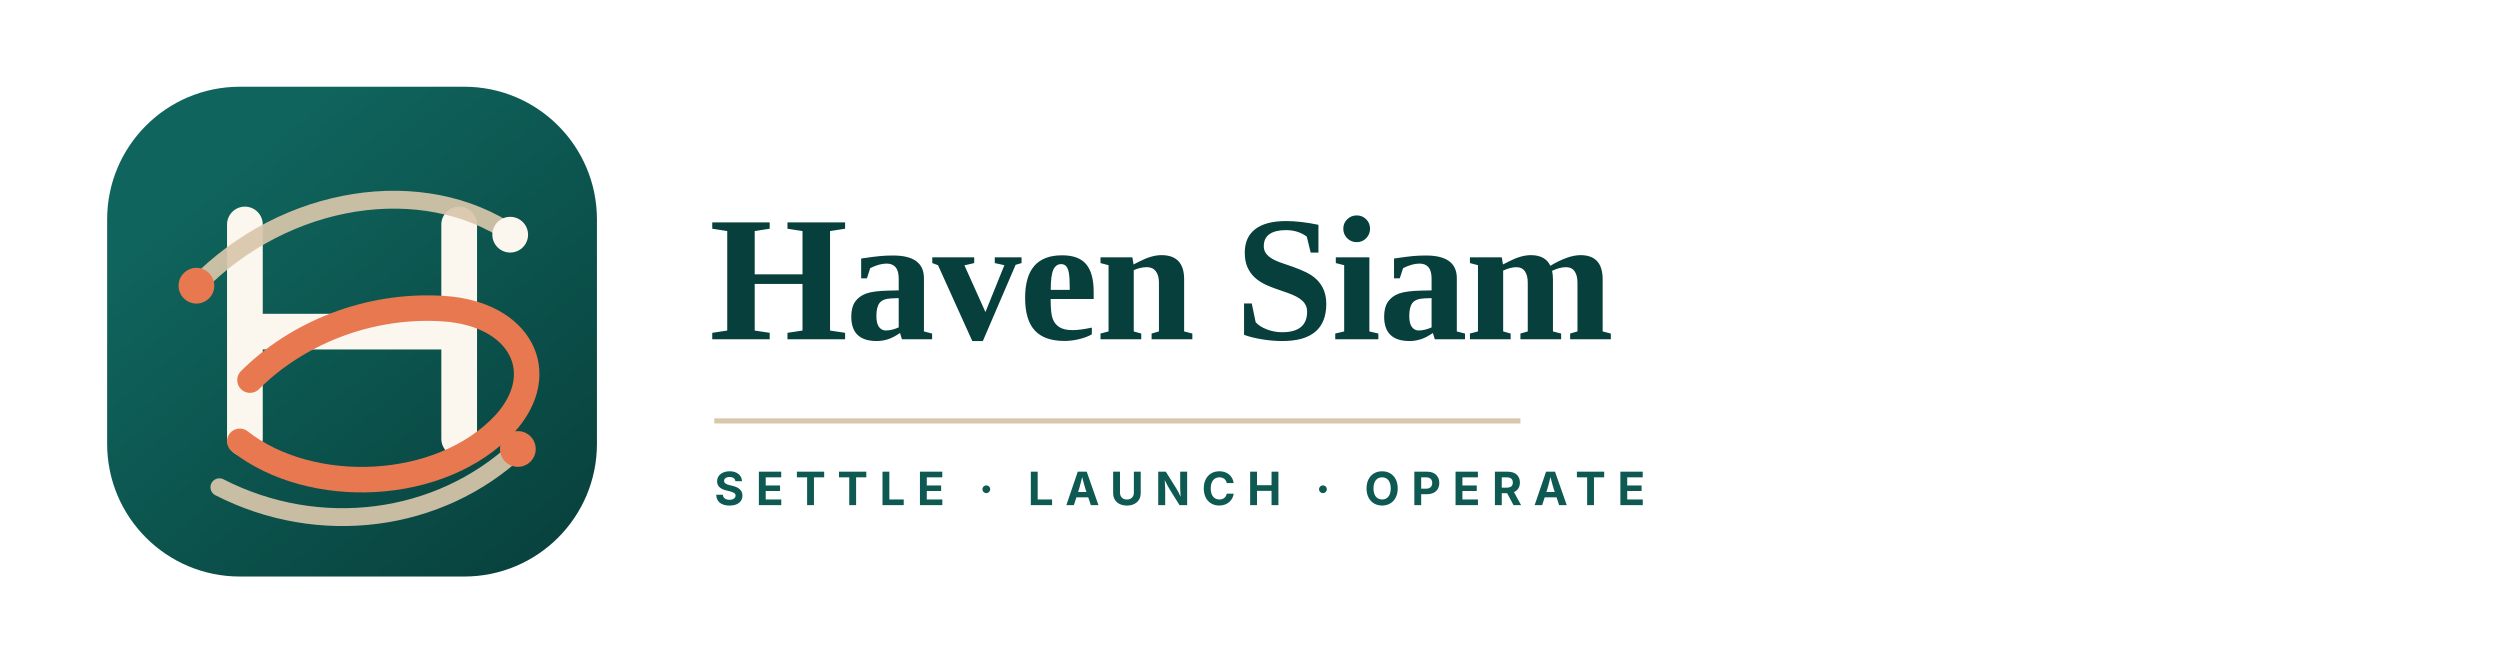
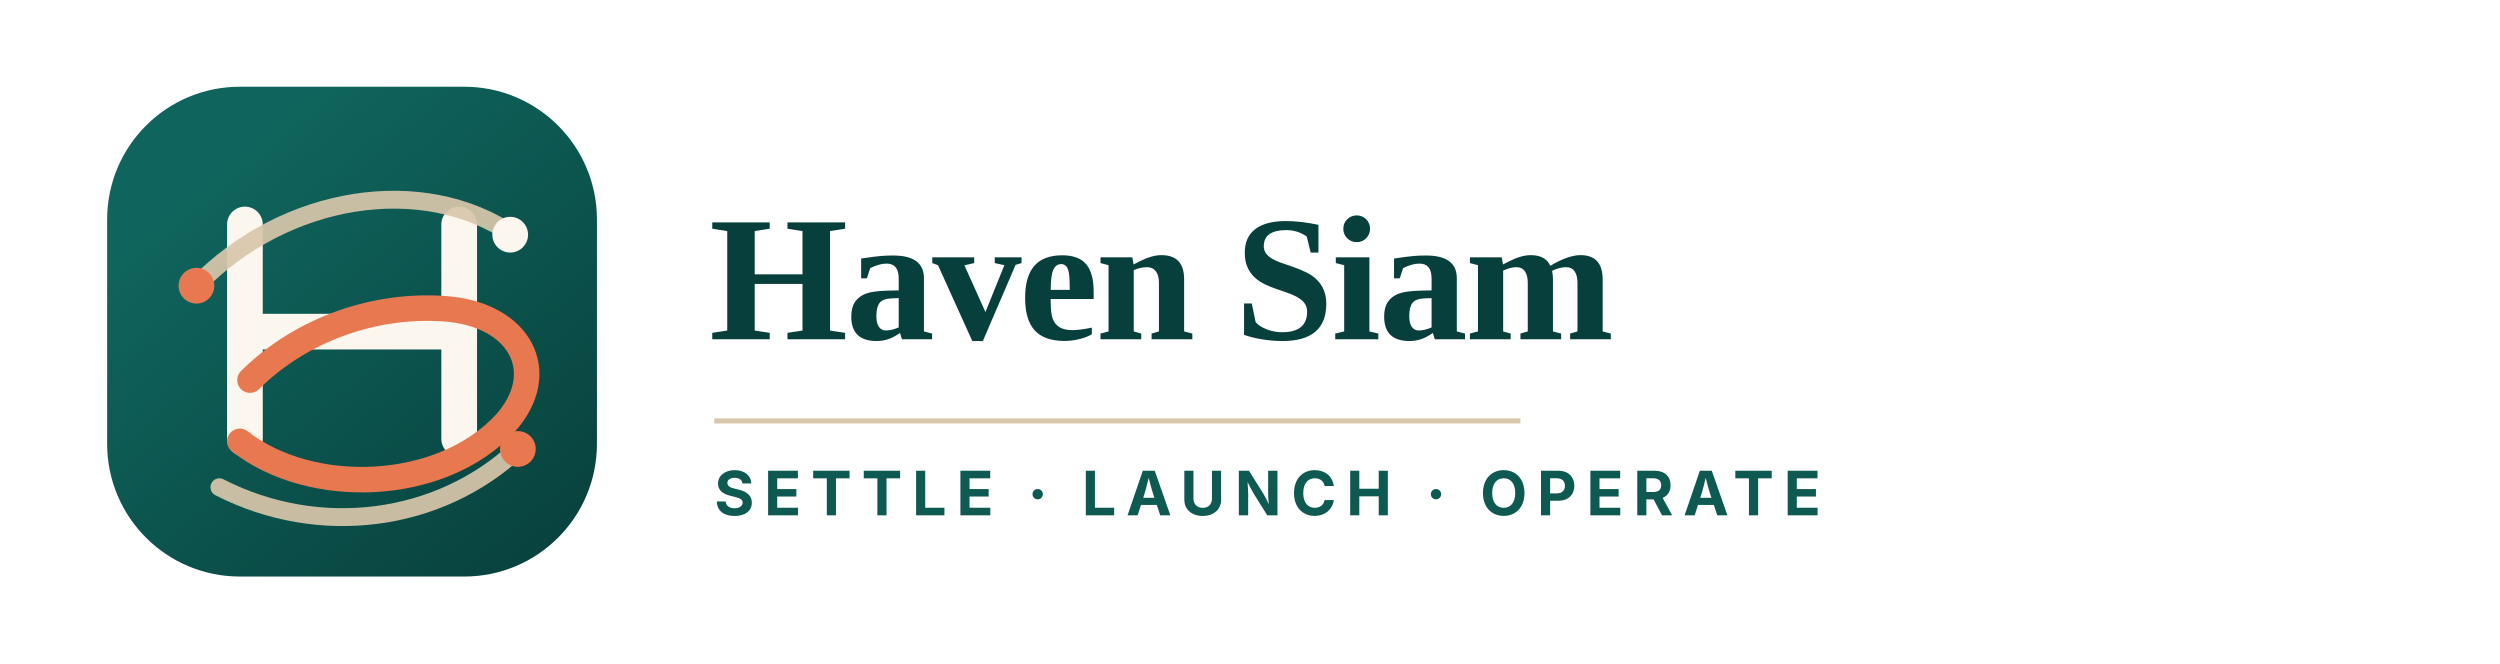
<svg xmlns="http://www.w3.org/2000/svg" width="980" height="260" viewBox="0 0 980 260" role="img" aria-label="Haven Siam logo">
  <defs>
    <linearGradient id="markGrad" x1="44" y1="30" x2="202" y2="218" gradientUnits="userSpaceOnUse">
      <stop offset="0" stop-color="#0F655D" />
      <stop offset="1" stop-color="#073A37" />
    </linearGradient>
    <filter id="softShadow" x="-25%" y="-25%" width="150%" height="150%">
      <feDropShadow dx="0" dy="10" stdDeviation="12" flood-color="#063F3B" flood-opacity="0.14" />
    </filter>
  </defs>
  <rect width="980" height="260" fill="none" />
  <g transform="translate(42 34)">
    <g>
      <rect x="0" y="0" width="192" height="192" rx="52" fill="url(#markGrad)" />
      <path d="M54 54v84" fill="none" stroke="#FBF7EF" stroke-width="14" stroke-linecap="round" />
      <path d="M138 54v84" fill="none" stroke="#FBF7EF" stroke-width="14" stroke-linecap="round" />
      <path d="M58 96h76" fill="none" stroke="#FBF7EF" stroke-width="14" stroke-linecap="round" />
      <path d="M52 139c28 22 79 20 104-7 18-20 6-43-24-45-30-2-58 10-76 28" fill="none" stroke="#E8784F" stroke-width="10" stroke-linecap="round" />
      <path d="M35 78c35-36 89-44 124-20" fill="none" stroke="#D8C7AA" stroke-width="7" stroke-linecap="round" opacity="0.92" />
      <path d="M44 157c39 20 86 14 117-15" fill="none" stroke="#D8C7AA" stroke-width="7" stroke-linecap="round" opacity="0.92" />
      <circle cx="35" cy="78" r="7" fill="#E8784F" />
      <circle cx="158" cy="58" r="7" fill="#FBF7EF" />
      <circle cx="161" cy="142" r="7" fill="#E8784F" />
    </g>
  </g>
  <g transform="translate(278 72)">
    <text x="0" y="61" font-family="Georgia, 'Times New Roman', serif" font-size="70" font-weight="700" fill="#063F3B" letter-spacing="-1">Haven Siam</text>
    <path d="M2 93h316" stroke="#D8C7AA" stroke-width="2" />
-     <text x="2" y="126" font-family="Inter, Avenir, Helvetica, Arial, sans-serif" font-size="18" font-weight="700" fill="#0E5A53" letter-spacing="4.5">SETTLE · LAUNCH · OPERATE</text>
+     <text x="2" y="130" font-family="Inter, Avenir, Helvetica, Arial, sans-serif" font-size="24" font-weight="700" fill="#0E5A53" letter-spacing="3.8">SETTLE · LAUNCH · OPERATE</text>
  </g>
</svg>
